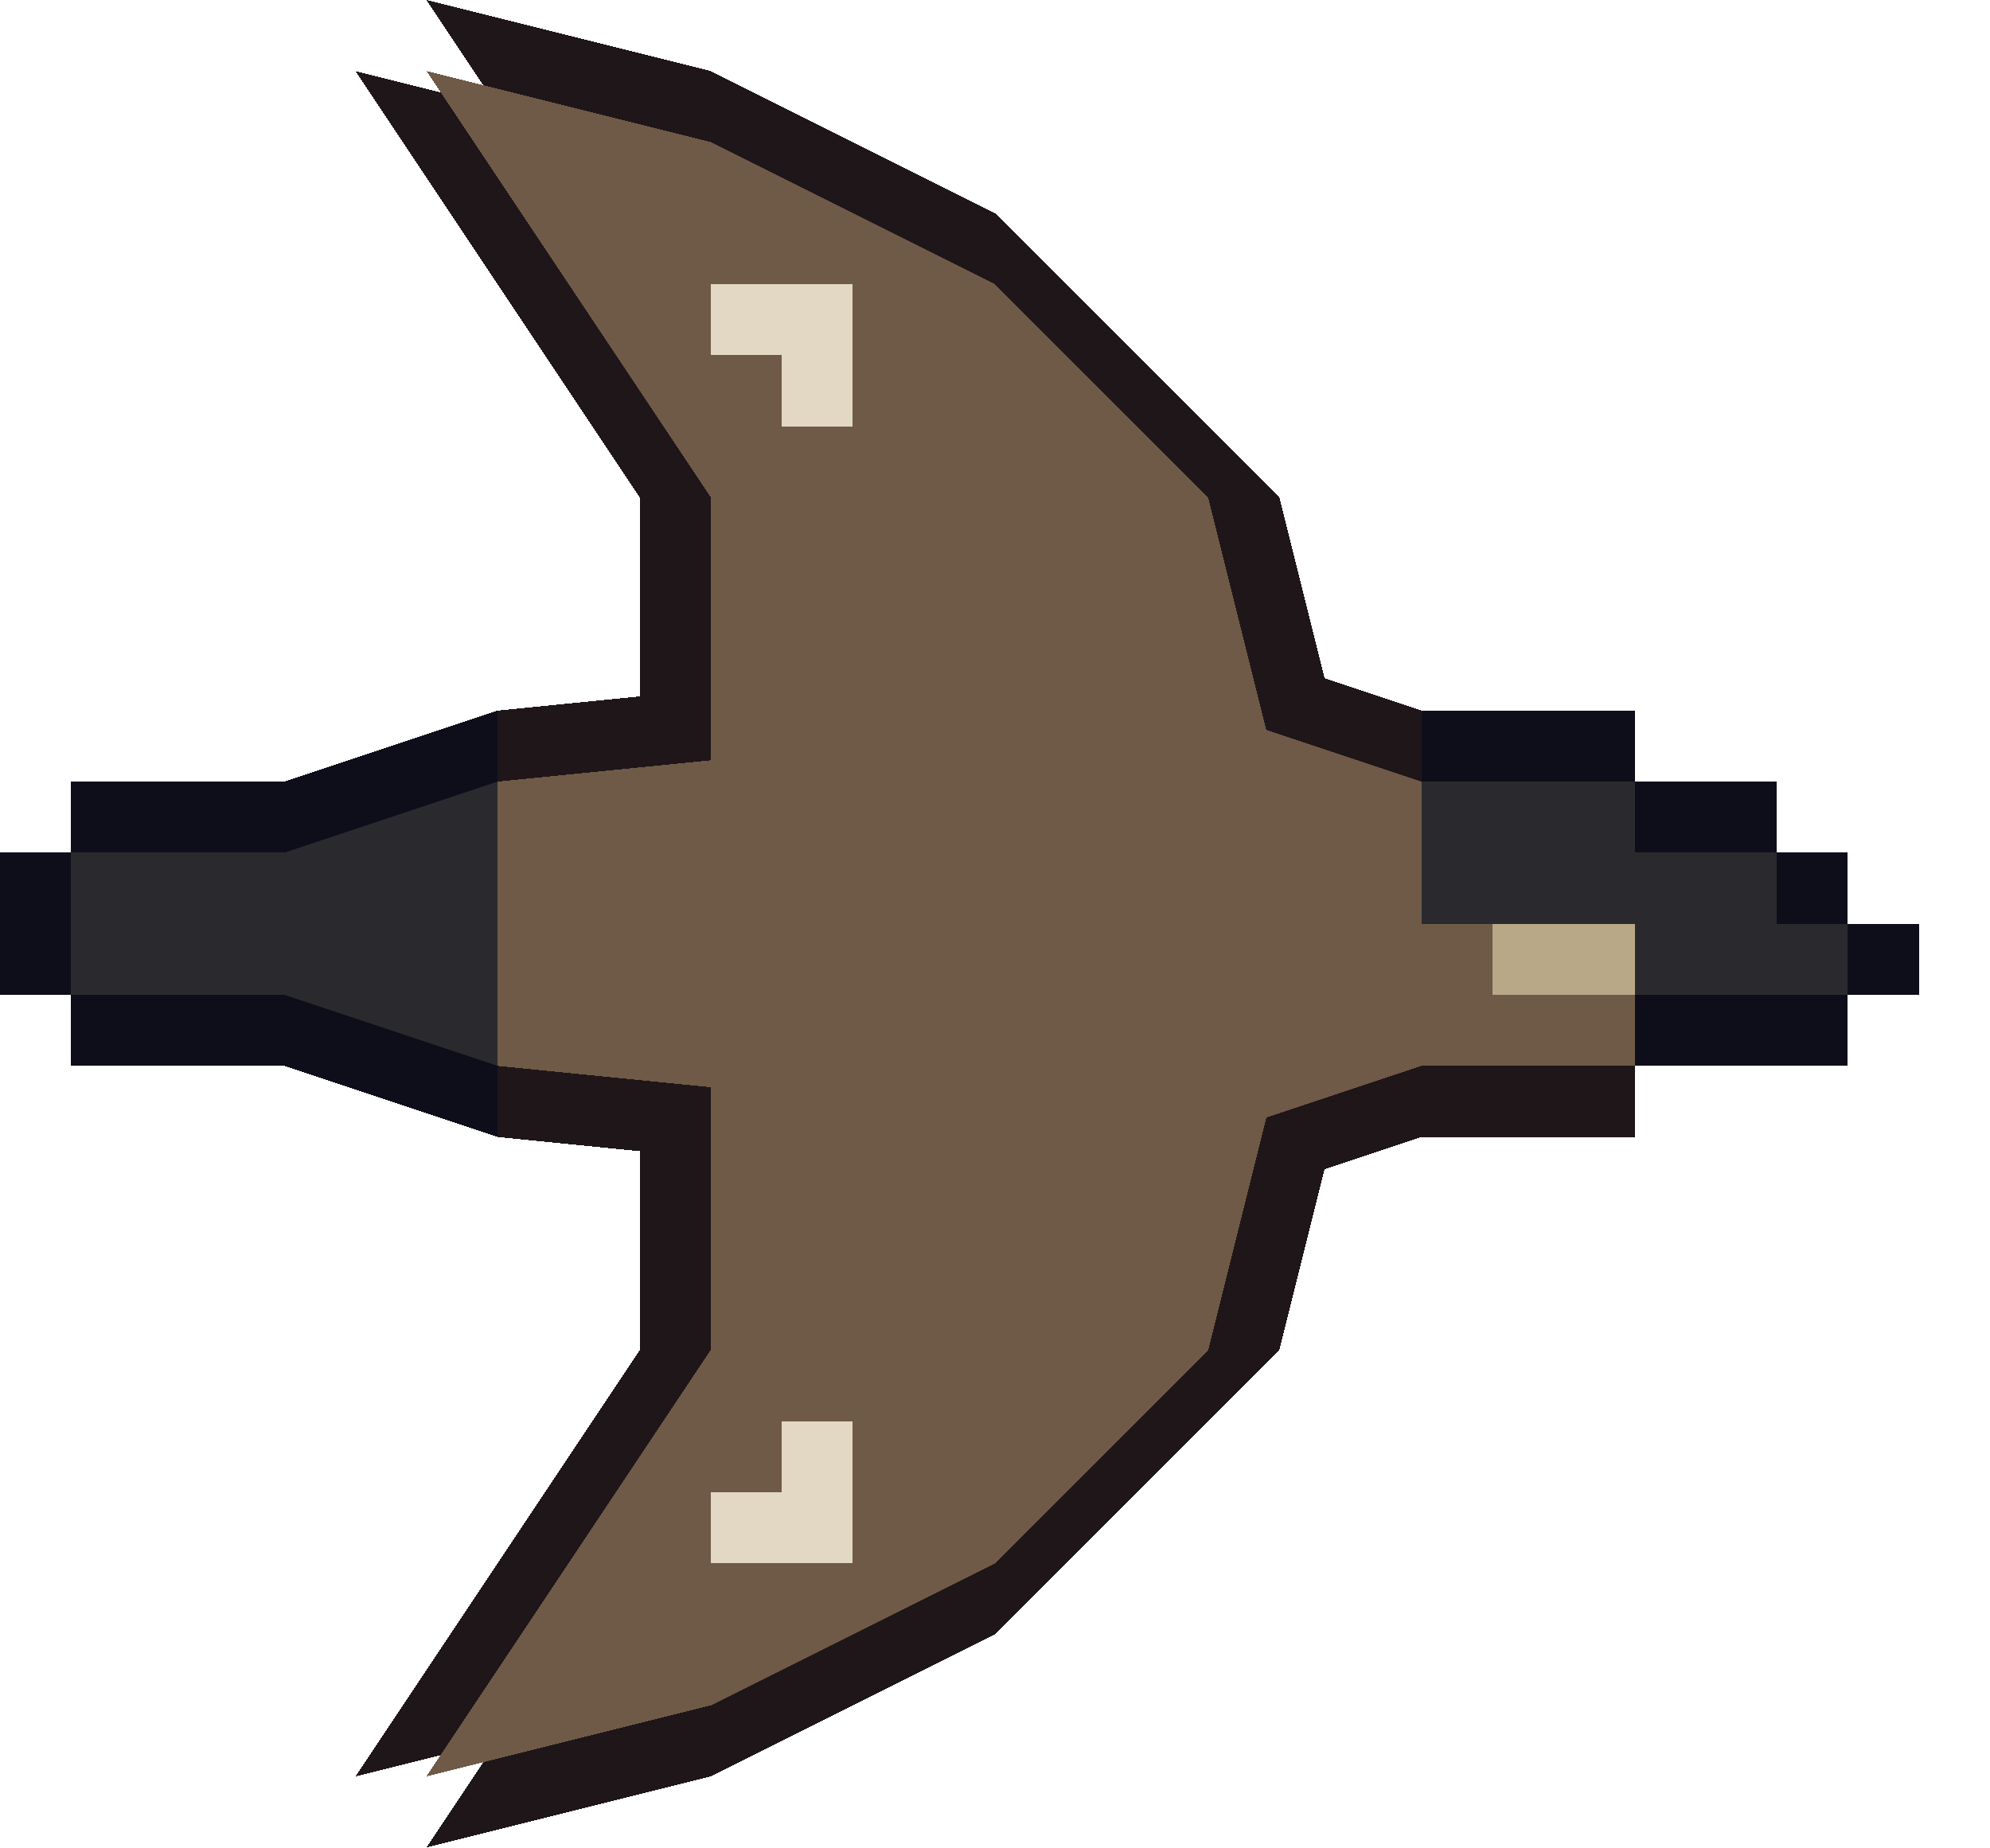
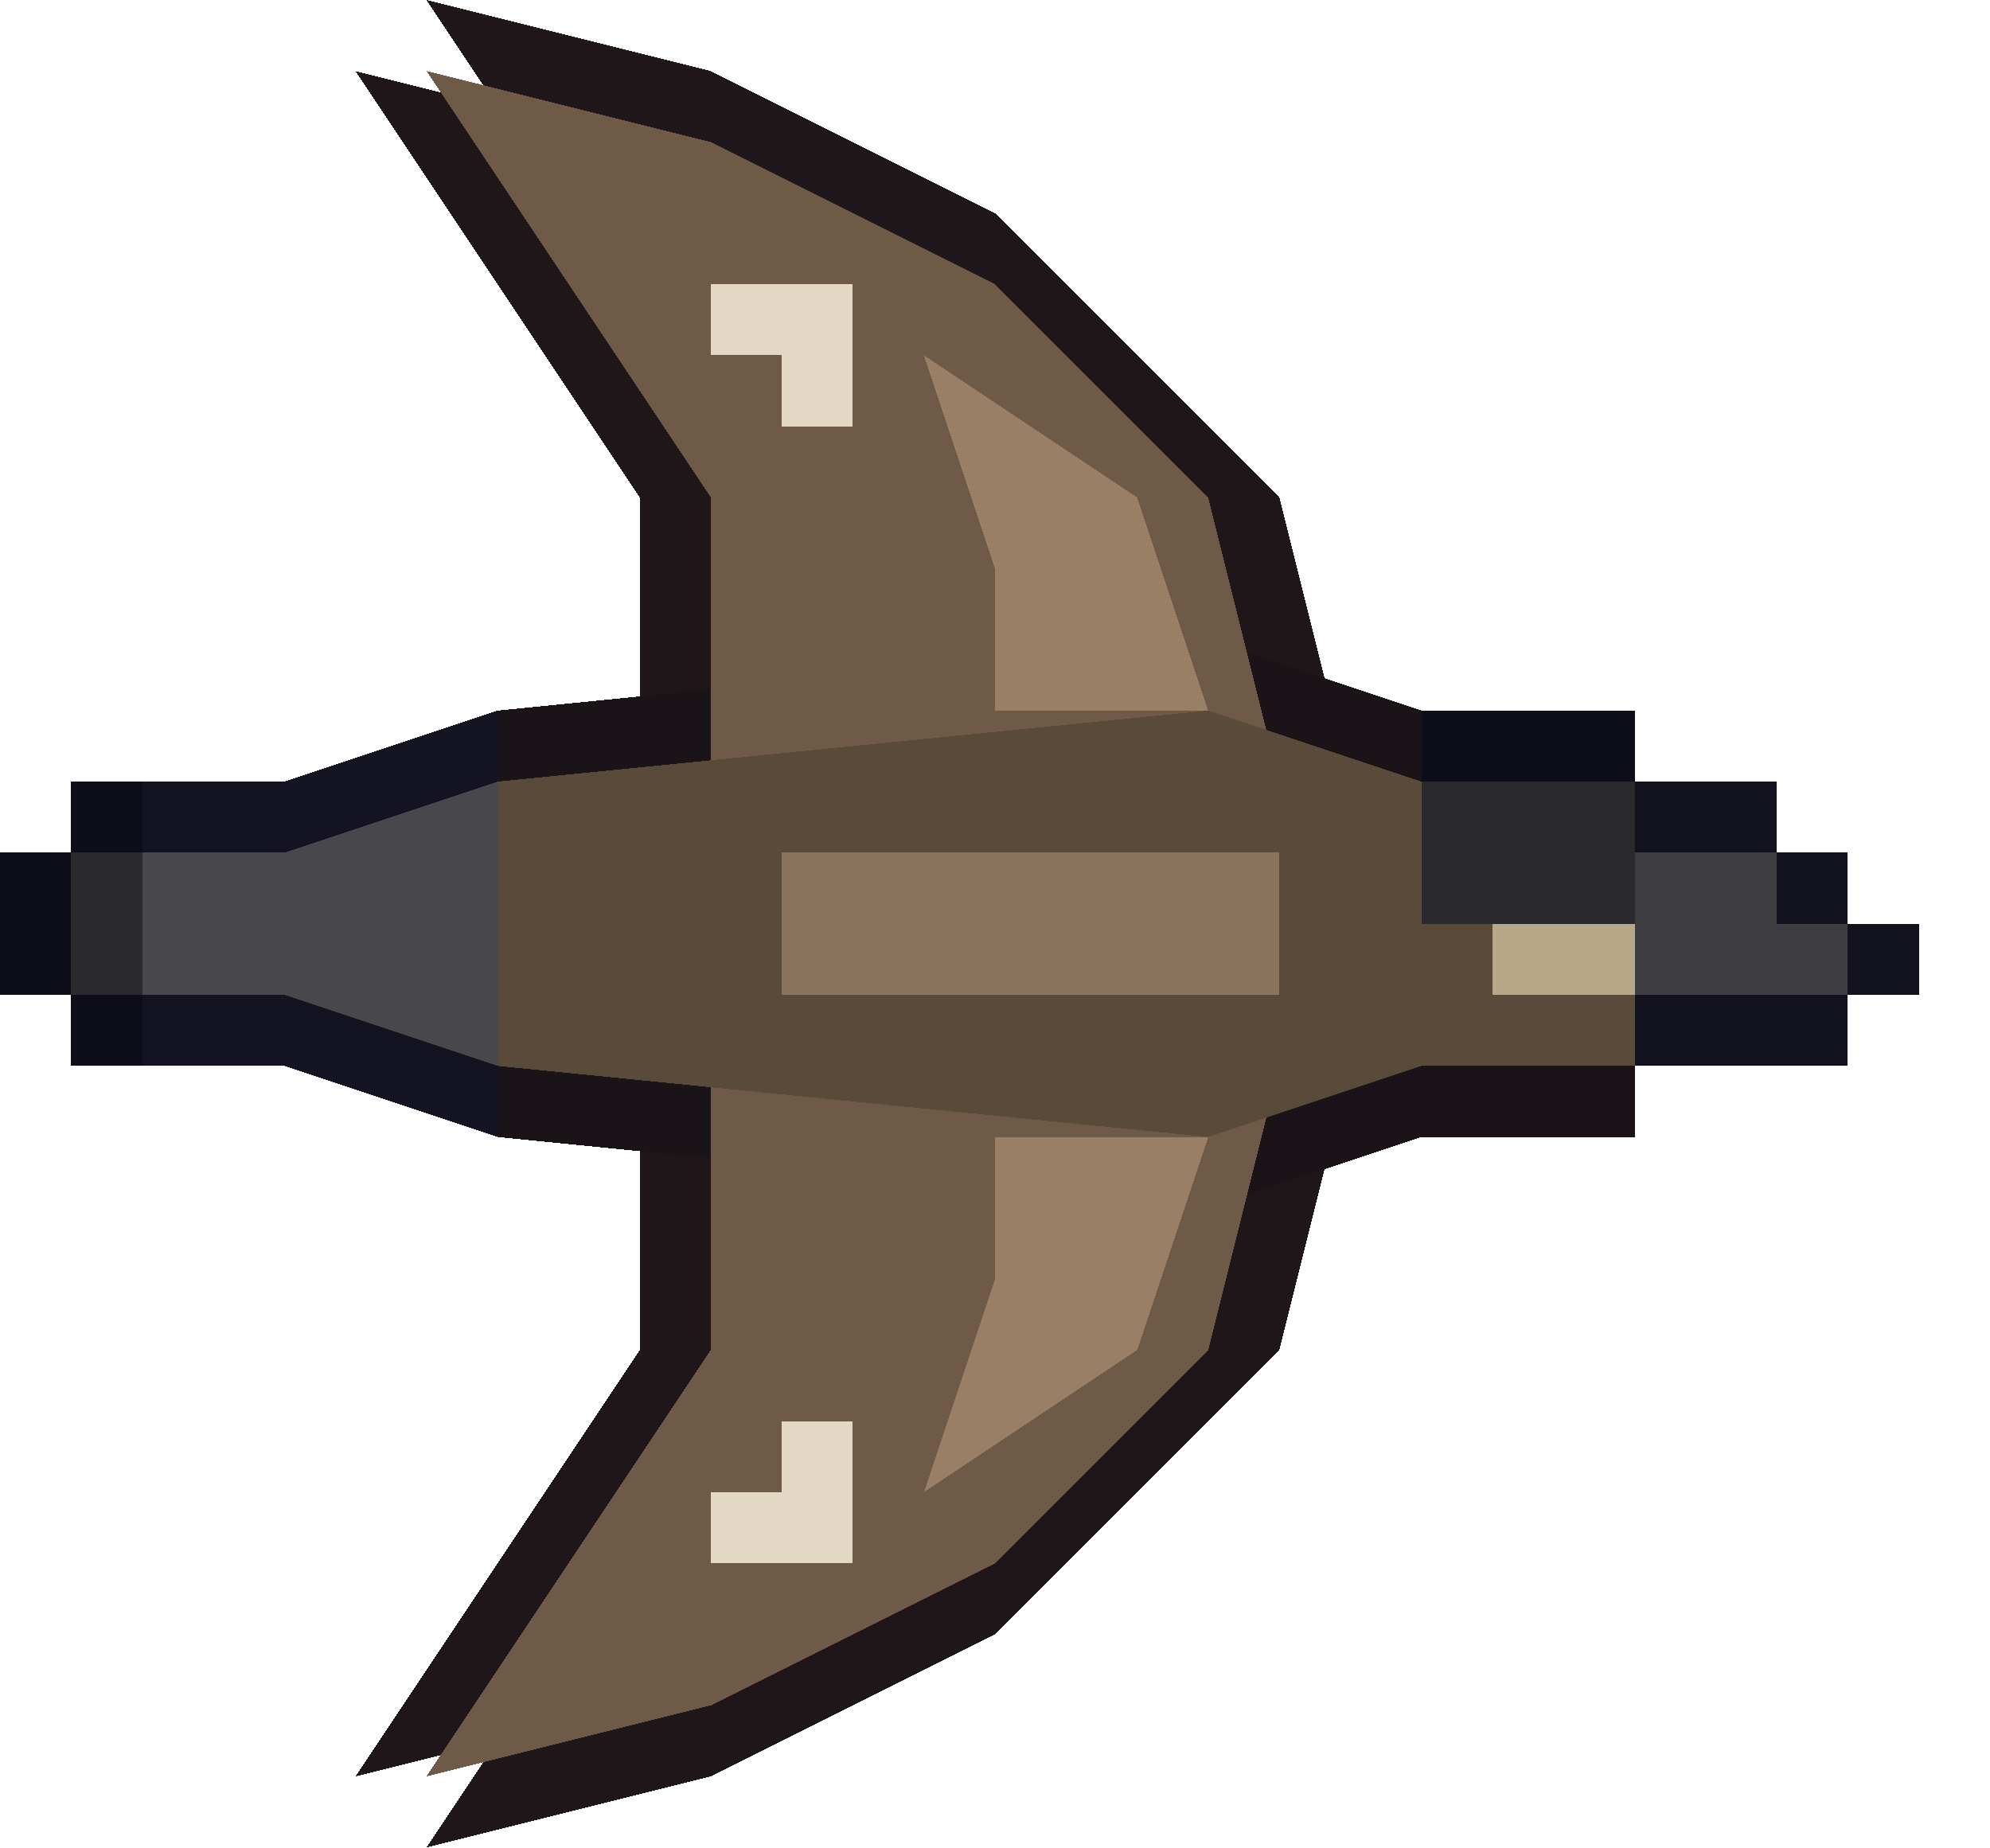
<svg xmlns="http://www.w3.org/2000/svg" width="28" height="26" viewBox="-1 -1 28 26" shape-rendering="crispEdges">
  <g id="outline">
    <g transform="translate(-1 0)">
      <g id="art">
        <polygon points="17,10 16,6 13,3 9,1 5,0 7,3 9,6 9,10" fill="#1e1619" />
        <polygon points="17,14 16,18 13,21 9,23 5,24 7,21 9,18 9,14" fill="#1e1619" />
-         <polygon points="16,9 15,6 12,4 13,7 13,9" fill="#1e1619" />
-         <polygon points="16,15 15,18 12,20 13,17 13,15" fill="#1e1619" />
+         <polygon points="16,9 15,6 12,4 13,7 13,9" fill="#261d1f" />
+         <polygon points="16,15 15,18 12,20 13,17 13,15" fill="#261d1f" />
        <rect x="9" y="3" width="2" height="1" fill="#353133" />
        <rect x="10" y="4" width="1" height="1" fill="#353133" />
        <rect x="9" y="20" width="2" height="1" fill="#353133" />
        <rect x="10" y="19" width="1" height="1" fill="#353133" />
-         <polygon points="6,10 16,9 19,10 19,14 16,15 6,14" fill="#1e1619" />
-         <rect x="10" y="11" width="7" height="2" fill="#1e1619" />
-         <polygon points="6,10 3,11 1,11 1,13 3,13 6,14" fill="#0e0e1b" />
+         <polygon points="6,10 16,9 19,10 19,14 16,15 6,14" fill="#1a1317" />
+         <rect x="10" y="11" width="7" height="2" fill="#231b1d" />
+         <polygon points="6,10 3,11 1,11 1,13 3,13 6,14" fill="#131321" />
        <rect x="0" y="11" width="1" height="1" fill="#0e0e1b" />
        <rect x="0" y="12" width="1" height="1" fill="#0e0e1b" />
-         <rect x="18" y="10" width="4" height="4" fill="#1e1619" />
+         <rect x="18" y="10" width="4" height="4" fill="#1a1317" />
        <rect x="19" y="10" width="3" height="2" fill="#0e0e1b" />
        <rect x="20" y="12" width="2" height="1" fill="#2c2726" />
-         <rect x="22" y="11" width="2" height="2" fill="#0e0e1b" />
-         <rect x="24" y="12" width="1" height="1" fill="#0e0e1b" />
+         <rect x="22" y="11" width="2" height="2" fill="#12121f" />
+         <rect x="24" y="12" width="1" height="1" fill="#12121f" />
      </g>
    </g>
    <g transform="translate(1 0)">
      <g id="art">
        <polygon points="17,10 16,6 13,3 9,1 5,0 7,3 9,6 9,10" fill="#1e1619" />
        <polygon points="17,14 16,18 13,21 9,23 5,24 7,21 9,18 9,14" fill="#1e1619" />
-         <polygon points="16,9 15,6 12,4 13,7 13,9" fill="#1e1619" />
-         <polygon points="16,15 15,18 12,20 13,17 13,15" fill="#1e1619" />
+         <polygon points="16,9 15,6 12,4 13,7 13,9" fill="#261d1f" />
+         <polygon points="16,15 15,18 12,20 13,17 13,15" fill="#261d1f" />
        <rect x="9" y="3" width="2" height="1" fill="#353133" />
        <rect x="10" y="4" width="1" height="1" fill="#353133" />
        <rect x="9" y="20" width="2" height="1" fill="#353133" />
        <rect x="10" y="19" width="1" height="1" fill="#353133" />
-         <polygon points="6,10 16,9 19,10 19,14 16,15 6,14" fill="#1e1619" />
-         <rect x="10" y="11" width="7" height="2" fill="#1e1619" />
-         <polygon points="6,10 3,11 1,11 1,13 3,13 6,14" fill="#0e0e1b" />
+         <polygon points="6,10 16,9 19,10 19,14 16,15 6,14" fill="#1a1317" />
+         <rect x="10" y="11" width="7" height="2" fill="#231b1d" />
+         <polygon points="6,10 3,11 1,11 1,13 3,13 6,14" fill="#131321" />
        <rect x="0" y="11" width="1" height="1" fill="#0e0e1b" />
        <rect x="0" y="12" width="1" height="1" fill="#0e0e1b" />
-         <rect x="18" y="10" width="4" height="4" fill="#1e1619" />
+         <rect x="18" y="10" width="4" height="4" fill="#1a1317" />
        <rect x="19" y="10" width="3" height="2" fill="#0e0e1b" />
        <rect x="20" y="12" width="2" height="1" fill="#2c2726" />
-         <rect x="22" y="11" width="2" height="2" fill="#0e0e1b" />
-         <rect x="24" y="12" width="1" height="1" fill="#0e0e1b" />
+         <rect x="22" y="11" width="2" height="2" fill="#12121f" />
+         <rect x="24" y="12" width="1" height="1" fill="#12121f" />
      </g>
    </g>
    <g transform="translate(0 -1)">
      <g id="art">
        <polygon points="17,10 16,6 13,3 9,1 5,0 7,3 9,6 9,10" fill="#1e1619" />
        <polygon points="17,14 16,18 13,21 9,23 5,24 7,21 9,18 9,14" fill="#1e1619" />
-         <polygon points="16,9 15,6 12,4 13,7 13,9" fill="#1e1619" />
-         <polygon points="16,15 15,18 12,20 13,17 13,15" fill="#1e1619" />
+         <polygon points="16,9 15,6 12,4 13,7 13,9" fill="#261d1f" />
+         <polygon points="16,15 15,18 12,20 13,17 13,15" fill="#261d1f" />
        <rect x="9" y="3" width="2" height="1" fill="#353133" />
        <rect x="10" y="4" width="1" height="1" fill="#353133" />
        <rect x="9" y="20" width="2" height="1" fill="#353133" />
        <rect x="10" y="19" width="1" height="1" fill="#353133" />
-         <polygon points="6,10 16,9 19,10 19,14 16,15 6,14" fill="#1e1619" />
-         <rect x="10" y="11" width="7" height="2" fill="#1e1619" />
-         <polygon points="6,10 3,11 1,11 1,13 3,13 6,14" fill="#0e0e1b" />
+         <polygon points="6,10 16,9 19,10 19,14 16,15 6,14" fill="#1a1317" />
+         <rect x="10" y="11" width="7" height="2" fill="#231b1d" />
+         <polygon points="6,10 3,11 1,11 1,13 3,13 6,14" fill="#131321" />
        <rect x="0" y="11" width="1" height="1" fill="#0e0e1b" />
        <rect x="0" y="12" width="1" height="1" fill="#0e0e1b" />
-         <rect x="18" y="10" width="4" height="4" fill="#1e1619" />
+         <rect x="18" y="10" width="4" height="4" fill="#1a1317" />
        <rect x="19" y="10" width="3" height="2" fill="#0e0e1b" />
        <rect x="20" y="12" width="2" height="1" fill="#2c2726" />
-         <rect x="22" y="11" width="2" height="2" fill="#0e0e1b" />
-         <rect x="24" y="12" width="1" height="1" fill="#0e0e1b" />
+         <rect x="22" y="11" width="2" height="2" fill="#12121f" />
+         <rect x="24" y="12" width="1" height="1" fill="#12121f" />
      </g>
    </g>
    <g transform="translate(0 1)">
      <g id="art">
        <polygon points="17,10 16,6 13,3 9,1 5,0 7,3 9,6 9,10" fill="#1e1619" />
        <polygon points="17,14 16,18 13,21 9,23 5,24 7,21 9,18 9,14" fill="#1e1619" />
-         <polygon points="16,9 15,6 12,4 13,7 13,9" fill="#1e1619" />
-         <polygon points="16,15 15,18 12,20 13,17 13,15" fill="#1e1619" />
+         <polygon points="16,9 15,6 12,4 13,7 13,9" fill="#261d1f" />
+         <polygon points="16,15 15,18 12,20 13,17 13,15" fill="#261d1f" />
        <rect x="9" y="3" width="2" height="1" fill="#353133" />
        <rect x="10" y="4" width="1" height="1" fill="#353133" />
        <rect x="9" y="20" width="2" height="1" fill="#353133" />
        <rect x="10" y="19" width="1" height="1" fill="#353133" />
-         <polygon points="6,10 16,9 19,10 19,14 16,15 6,14" fill="#1e1619" />
-         <rect x="10" y="11" width="7" height="2" fill="#1e1619" />
-         <polygon points="6,10 3,11 1,11 1,13 3,13 6,14" fill="#0e0e1b" />
+         <polygon points="6,10 16,9 19,10 19,14 16,15 6,14" fill="#1a1317" />
+         <rect x="10" y="11" width="7" height="2" fill="#231b1d" />
+         <polygon points="6,10 3,11 1,11 1,13 3,13 6,14" fill="#131321" />
        <rect x="0" y="11" width="1" height="1" fill="#0e0e1b" />
        <rect x="0" y="12" width="1" height="1" fill="#0e0e1b" />
-         <rect x="18" y="10" width="4" height="4" fill="#1e1619" />
+         <rect x="18" y="10" width="4" height="4" fill="#1a1317" />
        <rect x="19" y="10" width="3" height="2" fill="#0e0e1b" />
        <rect x="20" y="12" width="2" height="1" fill="#2c2726" />
-         <rect x="22" y="11" width="2" height="2" fill="#0e0e1b" />
-         <rect x="24" y="12" width="1" height="1" fill="#0e0e1b" />
+         <rect x="22" y="11" width="2" height="2" fill="#12121f" />
+         <rect x="24" y="12" width="1" height="1" fill="#12121f" />
      </g>
    </g>
  </g>
  <g id="art" data-size="26 24" data-box="0 0 26 24">
    <g id="art">
      <polygon points="17,10 16,6 13,3 9,1 5,0 7,3 9,6 9,10" fill="#6e5a46" />
      <polygon points="17,14 16,18 13,21 9,23 5,24 7,21 9,18 9,14" fill="#6e5a46" />
-       <polygon points="16,9 15,6 12,4 13,7 13,9" fill="#6e5a46" />
-       <polygon points="16,15 15,18 12,20 13,17 13,15" fill="#6e5a46" />
+       <polygon points="16,9 15,6 12,4 13,7 13,9" fill="#997f66" />
+       <polygon points="16,15 15,18 12,20 13,17 13,15" fill="#997f66" />
      <rect x="9" y="3" width="2" height="1" fill="#e2d8c4" />
      <rect x="10" y="4" width="1" height="1" fill="#e2d8c4" />
      <rect x="9" y="20" width="2" height="1" fill="#e2d8c4" />
      <rect x="10" y="19" width="1" height="1" fill="#e2d8c4" />
-       <polygon points="6,10 16,9 19,10 19,14 16,15 6,14" fill="#6e5a46" />
-       <rect x="10" y="11" width="7" height="2" fill="#6e5a46" />
-       <polygon points="6,10 3,11 1,11 1,13 3,13 6,14" fill="#2a2a2e" />
+       <polygon points="6,10 16,9 19,10 19,14 16,15 6,14" fill="#5a4a3a" />
+       <rect x="10" y="11" width="7" height="2" fill="#8a745d" />
+       <polygon points="6,10 3,11 1,11 1,13 3,13 6,14" fill="#47474c" />
      <rect x="0" y="11" width="1" height="1" fill="#2a2a2e" />
      <rect x="0" y="12" width="1" height="1" fill="#2a2a2e" />
-       <rect x="18" y="10" width="4" height="4" fill="#6e5a46" />
+       <rect x="18" y="10" width="4" height="4" fill="#5a4a3a" />
      <rect x="19" y="10" width="3" height="2" fill="#2a2a2e" />
      <rect x="20" y="12" width="2" height="1" fill="#b8a888" />
-       <rect x="22" y="11" width="2" height="2" fill="#2a2a2e" />
-       <rect x="24" y="12" width="1" height="1" fill="#2a2a2e" />
+       <rect x="22" y="11" width="2" height="2" fill="#3e3e42" />
+       <rect x="24" y="12" width="1" height="1" fill="#3e3e42" />
    </g>
  </g>
</svg>
